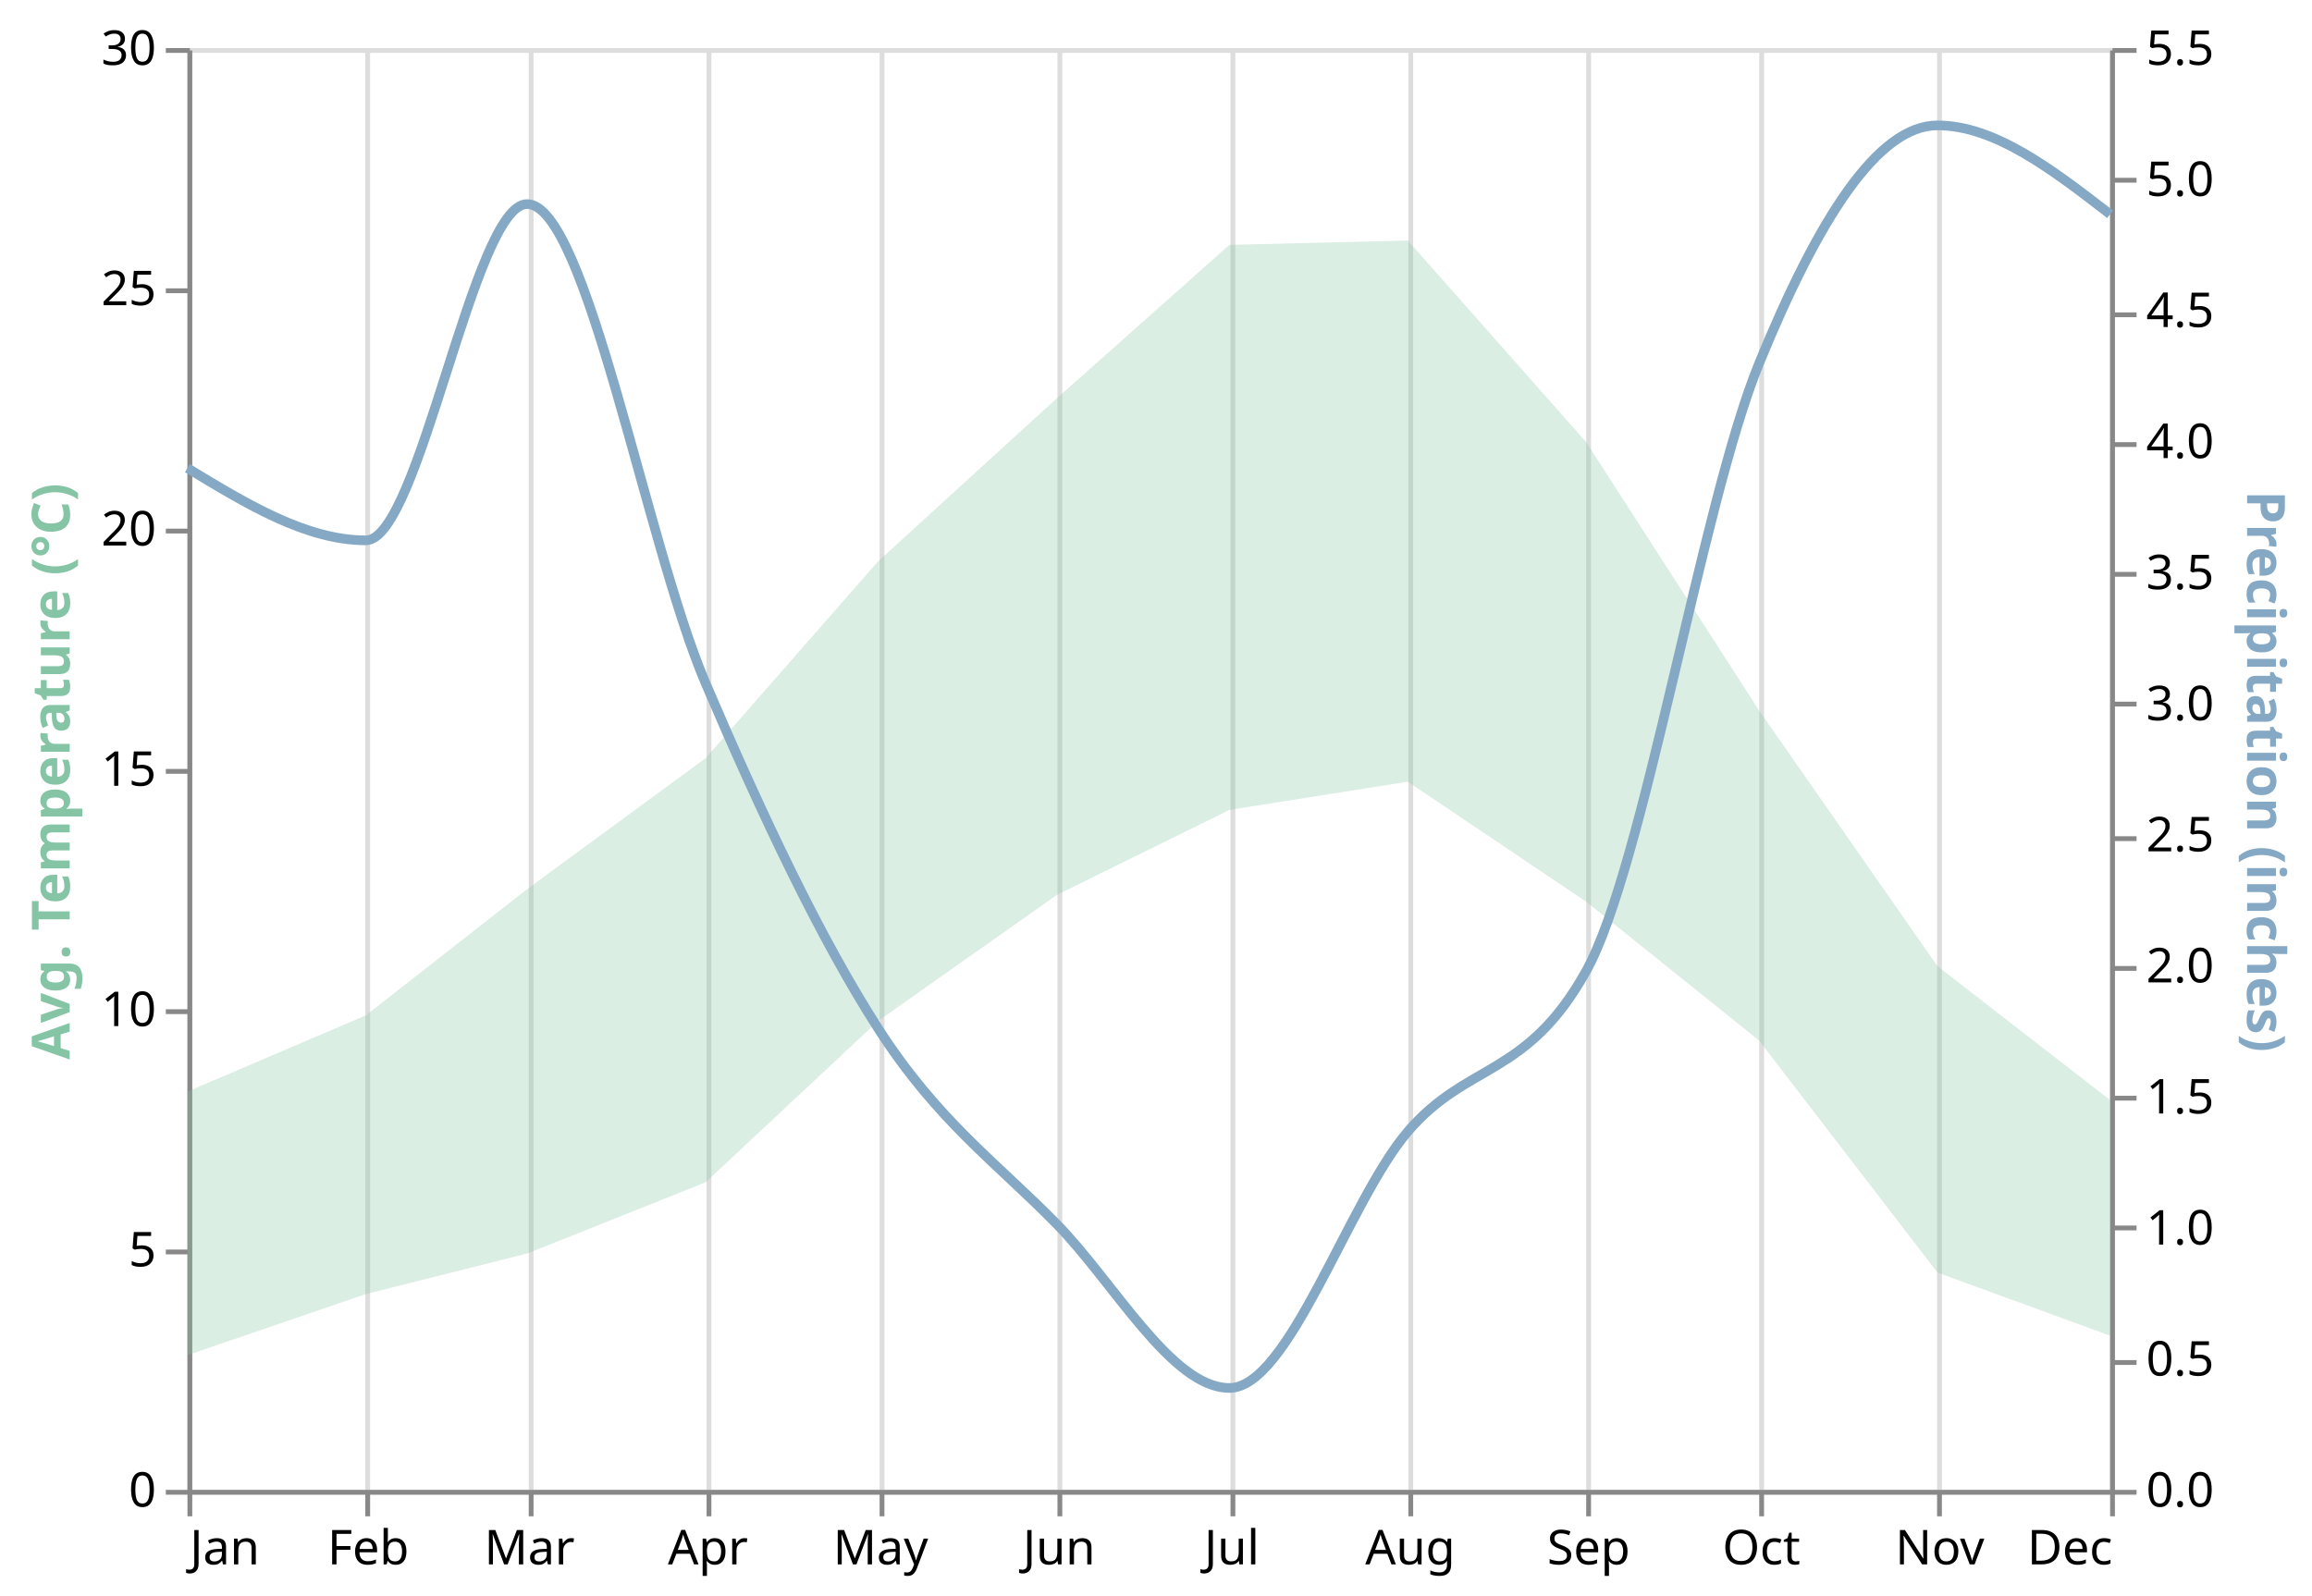
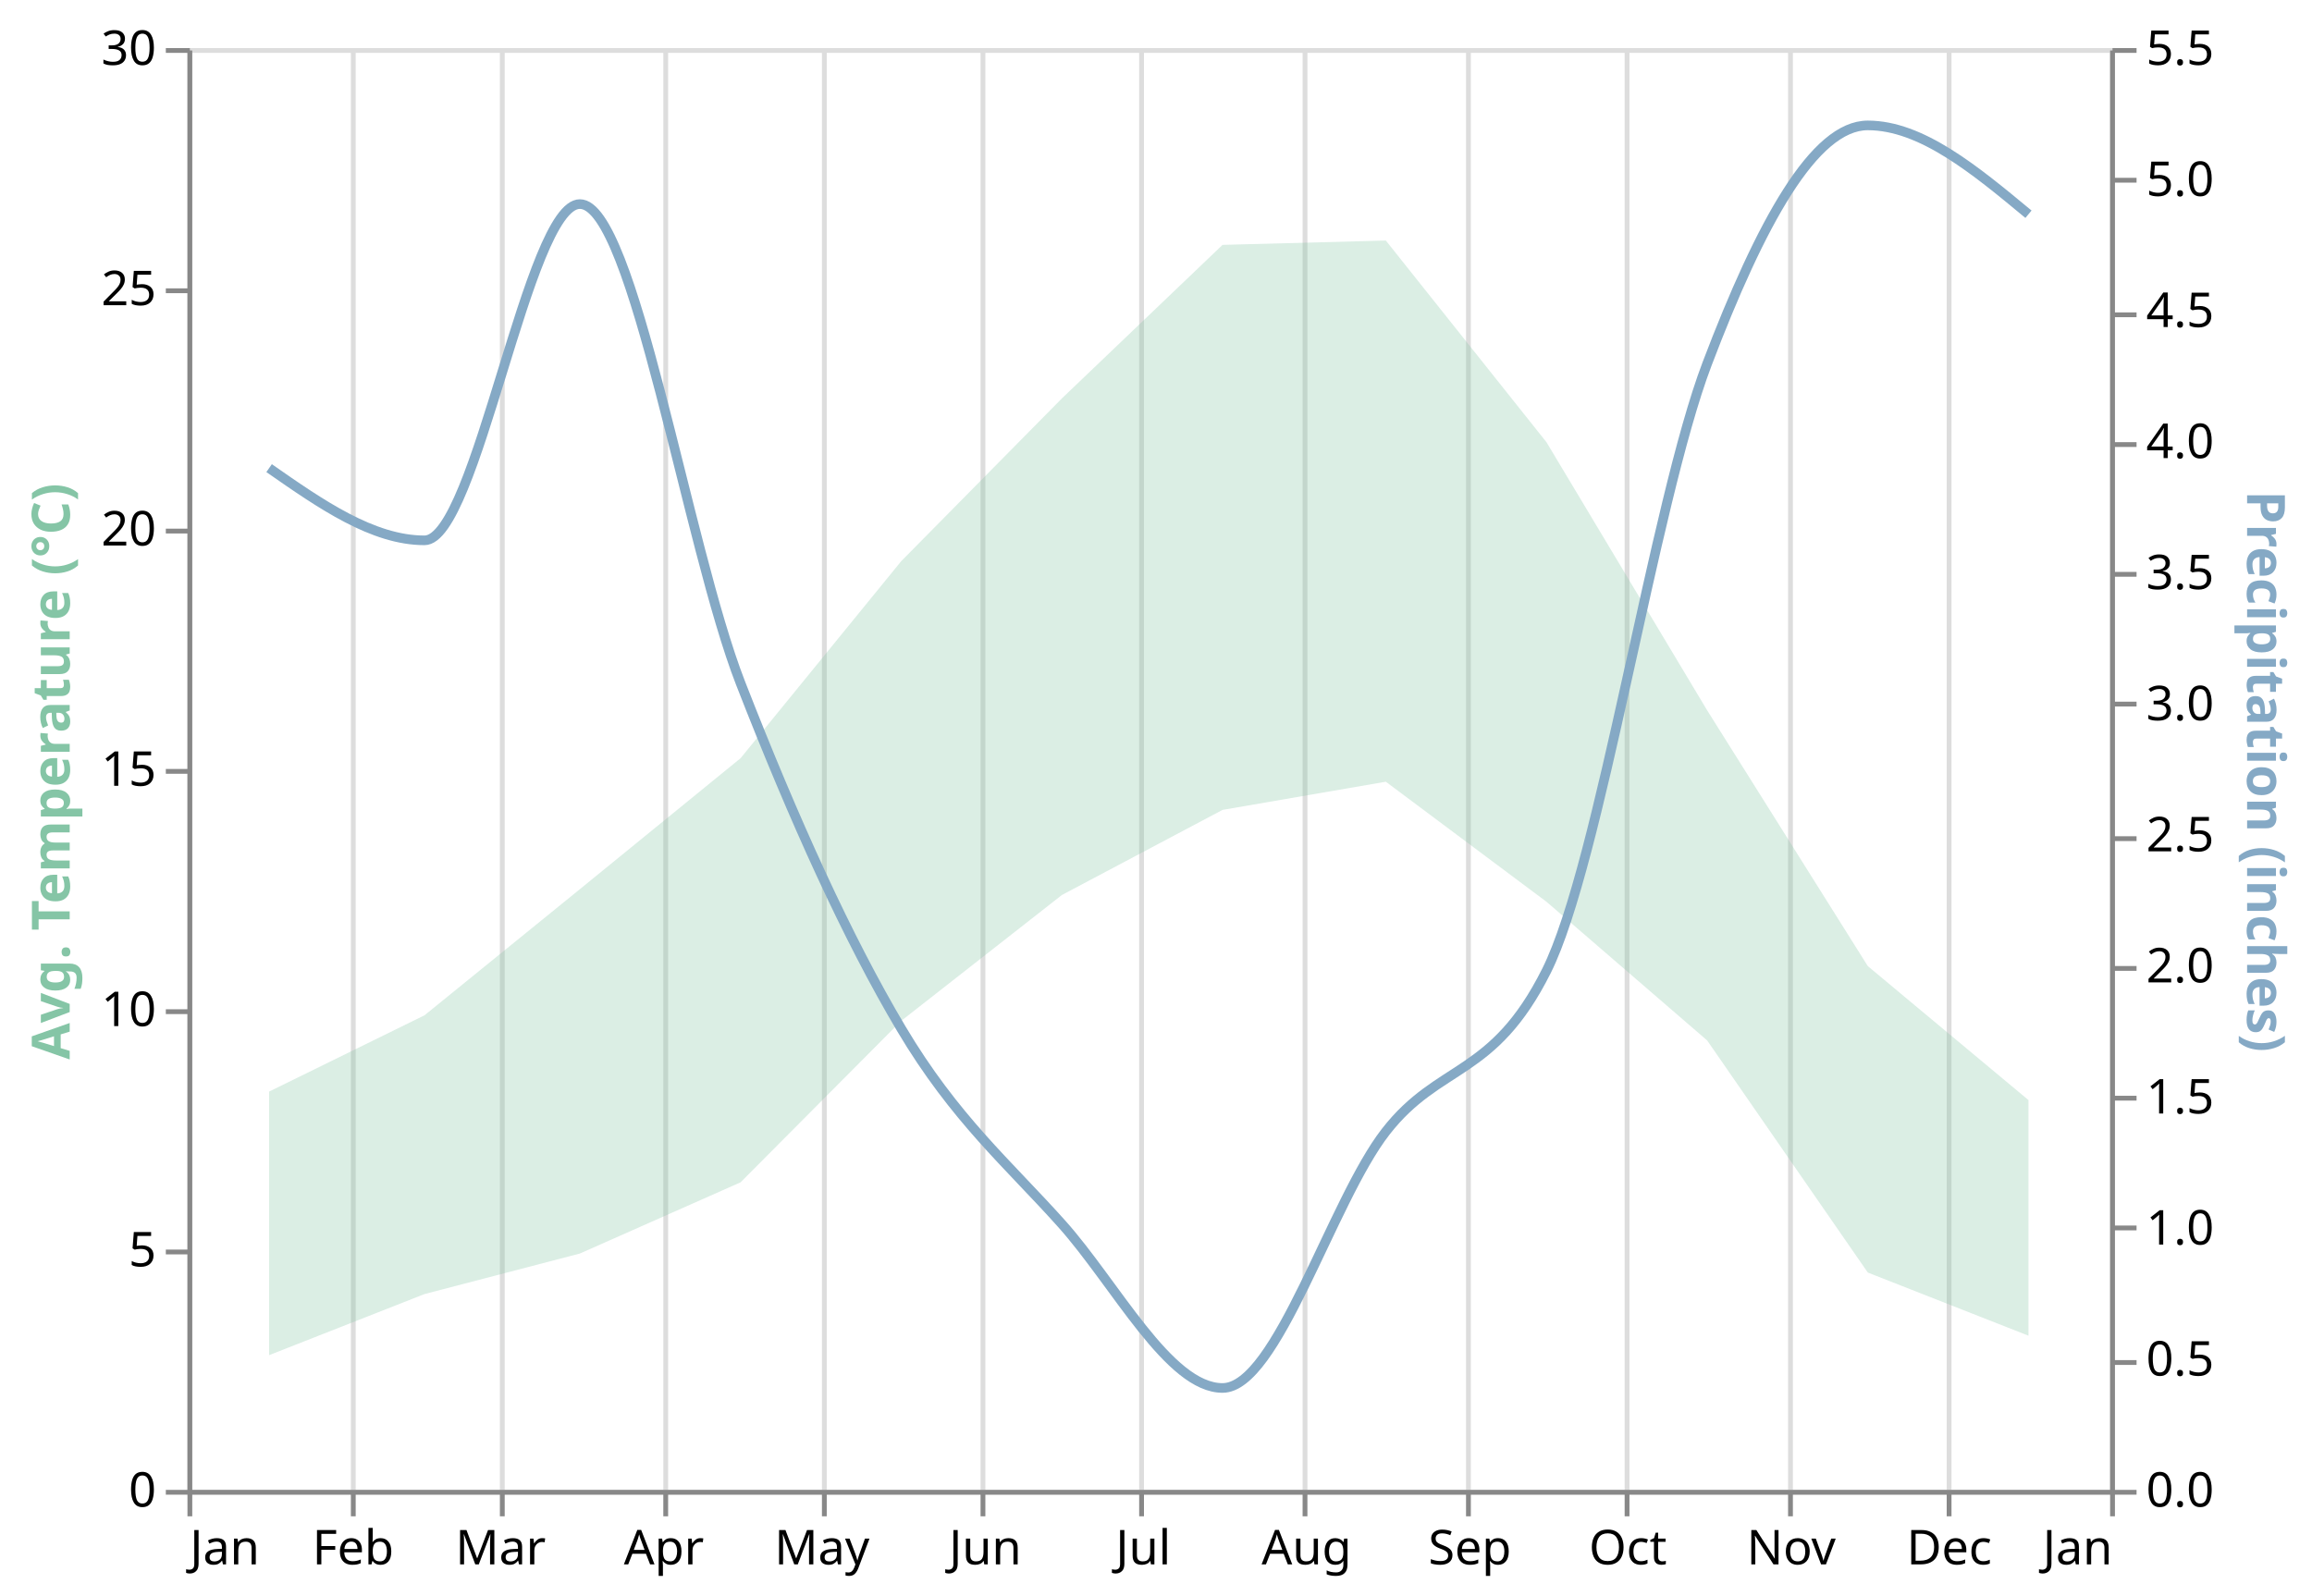
<svg xmlns="http://www.w3.org/2000/svg" class="marks" width="481" height="332" viewBox="0 0 481 332" version="1.1">
  <g transform="translate(39,10)">
    <g class="mark-group role-frame root">
      <g transform="translate(0,0)">
        <path class="background" d="M0.5,0.5h400v300h-400Z" style="fill: none; stroke: #ddd;" />
        <g>
          <g class="mark-group role-axis">
            <g transform="translate(0.5,300.5)">
              <path class="background" d="M0,0h0v0h0Z" style="pointer-events: none; fill: none;" />
              <g>
                <g class="mark-rule role-axis-grid" style="pointer-events: none;">
                  <line transform="translate(0,-300)" x2="0" y2="300" style="fill: none; stroke: #ddd; stroke-width: 1; opacity: 1;" />
-                   <line transform="translate(37,-300)" x2="0" y2="300" style="fill: none; stroke: #ddd; stroke-width: 1; opacity: 1;" />
-                   <line transform="translate(71,-300)" x2="0" y2="300" style="fill: none; stroke: #ddd; stroke-width: 1; opacity: 1;" />
-                   <line transform="translate(108,-300)" x2="0" y2="300" style="fill: none; stroke: #ddd; stroke-width: 1; opacity: 1;" />
-                   <line transform="translate(144,-300)" x2="0" y2="300" style="fill: none; stroke: #ddd; stroke-width: 1; opacity: 1;" />
-                   <line transform="translate(181,-300)" x2="0" y2="300" style="fill: none; stroke: #ddd; stroke-width: 1; opacity: 1;" />
-                   <line transform="translate(217,-300)" x2="0" y2="300" style="fill: none; stroke: #ddd; stroke-width: 1; opacity: 1;" />
-                   <line transform="translate(254,-300)" x2="0" y2="300" style="fill: none; stroke: #ddd; stroke-width: 1; opacity: 1;" />
-                   <line transform="translate(291,-300)" x2="0" y2="300" style="fill: none; stroke: #ddd; stroke-width: 1; opacity: 1;" />
-                   <line transform="translate(327,-300)" x2="0" y2="300" style="fill: none; stroke: #ddd; stroke-width: 1; opacity: 1;" />
-                   <line transform="translate(364,-300)" x2="0" y2="300" style="fill: none; stroke: #ddd; stroke-width: 1; opacity: 1;" />
+                   <line transform="translate(34,-300)" x2="0" y2="300" style="fill: none; stroke: #ddd; stroke-width: 1; opacity: 1;" />
+                   <line transform="translate(65,-300)" x2="0" y2="300" style="fill: none; stroke: #ddd; stroke-width: 1; opacity: 1;" />
+                   <line transform="translate(99,-300)" x2="0" y2="300" style="fill: none; stroke: #ddd; stroke-width: 1; opacity: 1;" />
+                   <line transform="translate(132,-300)" x2="0" y2="300" style="fill: none; stroke: #ddd; stroke-width: 1; opacity: 1;" />
+                   <line transform="translate(165,-300)" x2="0" y2="300" style="fill: none; stroke: #ddd; stroke-width: 1; opacity: 1;" />
+                   <line transform="translate(198,-300)" x2="0" y2="300" style="fill: none; stroke: #ddd; stroke-width: 1; opacity: 1;" />
+                   <line transform="translate(232,-300)" x2="0" y2="300" style="fill: none; stroke: #ddd; stroke-width: 1; opacity: 1;" />
+                   <line transform="translate(266,-300)" x2="0" y2="300" style="fill: none; stroke: #ddd; stroke-width: 1; opacity: 1;" />
+                   <line transform="translate(299,-300)" x2="0" y2="300" style="fill: none; stroke: #ddd; stroke-width: 1; opacity: 1;" />
+                   <line transform="translate(333,-300)" x2="0" y2="300" style="fill: none; stroke: #ddd; stroke-width: 1; opacity: 1;" />
+                   <line transform="translate(366,-300)" x2="0" y2="300" style="fill: none; stroke: #ddd; stroke-width: 1; opacity: 1;" />
                  <line transform="translate(400,-300)" x2="0" y2="300" style="fill: none; stroke: #ddd; stroke-width: 1; opacity: 1;" />
                </g>
              </g>
            </g>
          </g>
          <g class="mark-group role-axis">
            <g transform="translate(0.5,300.5)">
              <path class="background" d="M0,0h0v0h0Z" style="pointer-events: none; fill: none;" />
              <g>
                <g class="mark-rule role-axis-tick" style="pointer-events: none;">
                  <line transform="translate(0,0)" x2="0" y2="5" style="fill: none; stroke: #888; stroke-width: 1; opacity: 1;" />
-                   <line transform="translate(37,0)" x2="0" y2="5" style="fill: none; stroke: #888; stroke-width: 1; opacity: 1;" />
-                   <line transform="translate(71,0)" x2="0" y2="5" style="fill: none; stroke: #888; stroke-width: 1; opacity: 1;" />
-                   <line transform="translate(108,0)" x2="0" y2="5" style="fill: none; stroke: #888; stroke-width: 1; opacity: 1;" />
-                   <line transform="translate(144,0)" x2="0" y2="5" style="fill: none; stroke: #888; stroke-width: 1; opacity: 1;" />
-                   <line transform="translate(181,0)" x2="0" y2="5" style="fill: none; stroke: #888; stroke-width: 1; opacity: 1;" />
-                   <line transform="translate(217,0)" x2="0" y2="5" style="fill: none; stroke: #888; stroke-width: 1; opacity: 1;" />
-                   <line transform="translate(254,0)" x2="0" y2="5" style="fill: none; stroke: #888; stroke-width: 1; opacity: 1;" />
-                   <line transform="translate(291,0)" x2="0" y2="5" style="fill: none; stroke: #888; stroke-width: 1; opacity: 1;" />
-                   <line transform="translate(327,0)" x2="0" y2="5" style="fill: none; stroke: #888; stroke-width: 1; opacity: 1;" />
-                   <line transform="translate(364,0)" x2="0" y2="5" style="fill: none; stroke: #888; stroke-width: 1; opacity: 1;" />
+                   <line transform="translate(34,0)" x2="0" y2="5" style="fill: none; stroke: #888; stroke-width: 1; opacity: 1;" />
+                   <line transform="translate(65,0)" x2="0" y2="5" style="fill: none; stroke: #888; stroke-width: 1; opacity: 1;" />
+                   <line transform="translate(99,0)" x2="0" y2="5" style="fill: none; stroke: #888; stroke-width: 1; opacity: 1;" />
+                   <line transform="translate(132,0)" x2="0" y2="5" style="fill: none; stroke: #888; stroke-width: 1; opacity: 1;" />
+                   <line transform="translate(165,0)" x2="0" y2="5" style="fill: none; stroke: #888; stroke-width: 1; opacity: 1;" />
+                   <line transform="translate(198,0)" x2="0" y2="5" style="fill: none; stroke: #888; stroke-width: 1; opacity: 1;" />
+                   <line transform="translate(232,0)" x2="0" y2="5" style="fill: none; stroke: #888; stroke-width: 1; opacity: 1;" />
+                   <line transform="translate(266,0)" x2="0" y2="5" style="fill: none; stroke: #888; stroke-width: 1; opacity: 1;" />
+                   <line transform="translate(299,0)" x2="0" y2="5" style="fill: none; stroke: #888; stroke-width: 1; opacity: 1;" />
+                   <line transform="translate(333,0)" x2="0" y2="5" style="fill: none; stroke: #888; stroke-width: 1; opacity: 1;" />
+                   <line transform="translate(366,0)" x2="0" y2="5" style="fill: none; stroke: #888; stroke-width: 1; opacity: 1;" />
                  <line transform="translate(400,0)" x2="0" y2="5" style="fill: none; stroke: #888; stroke-width: 1; opacity: 1;" />
                </g>
                <g class="mark-text role-axis-label" style="pointer-events: none;">
                  <text text-anchor="start" transform="translate(0,15)" style="font-family: sans-serif; font-size: 10px; fill: #000; opacity: 1;">Jan</text>
-                   <text text-anchor="middle" transform="translate(37.12575,15)" style="font-family: sans-serif; font-size: 10px; fill: #000; opacity: 1;">Feb</text>
-                   <text text-anchor="middle" transform="translate(70.65868,15)" style="font-family: sans-serif; font-size: 10px; fill: #000; opacity: 1;">Mar</text>
-                   <text text-anchor="middle" transform="translate(107.7844,15)" style="font-family: sans-serif; font-size: 10px; fill: #000; opacity: 1;">Apr</text>
-                   <text text-anchor="middle" transform="translate(143.7126,15)" style="font-family: sans-serif; font-size: 10px; fill: #000; opacity: 1;">May</text>
-                   <text text-anchor="middle" transform="translate(180.8383,15)" style="font-family: sans-serif; font-size: 10px; fill: #000; opacity: 1;">Jun</text>
-                   <text text-anchor="middle" transform="translate(216.7665,15)" style="font-family: sans-serif; font-size: 10px; fill: #000; opacity: 1;">Jul</text>
-                   <text text-anchor="middle" transform="translate(253.8922,15)" style="font-family: sans-serif; font-size: 10px; fill: #000; opacity: 1;">Aug</text>
-                   <text text-anchor="middle" transform="translate(291.018,15)" style="font-family: sans-serif; font-size: 10px; fill: #000; opacity: 1;">Sep</text>
-                   <text text-anchor="middle" transform="translate(326.9461,15)" style="font-family: sans-serif; font-size: 10px; fill: #000; opacity: 1;">Oct</text>
-                   <text text-anchor="middle" transform="translate(364.0719,15)" style="font-family: sans-serif; font-size: 10px; fill: #000; opacity: 1;">Nov</text>
-                   <text text-anchor="end" transform="translate(400,15)" style="font-family: sans-serif; font-size: 10px; fill: #000; opacity: 1;">Dec</text>
+                   <text text-anchor="middle" transform="translate(33.9726,15)" style="font-family: sans-serif; font-size: 10px; fill: #000; opacity: 1;">Feb</text>
+                   <text text-anchor="middle" transform="translate(64.65753,15)" style="font-family: sans-serif; font-size: 10px; fill: #000; opacity: 1;">Mar</text>
+                   <text text-anchor="middle" transform="translate(98.63014,15)" style="font-family: sans-serif; font-size: 10px; fill: #000; opacity: 1;">Apr</text>
+                   <text text-anchor="middle" transform="translate(131.5068,15)" style="font-family: sans-serif; font-size: 10px; fill: #000; opacity: 1;">May</text>
+                   <text text-anchor="middle" transform="translate(165.4795,15)" style="font-family: sans-serif; font-size: 10px; fill: #000; opacity: 1;">Jun</text>
+                   <text text-anchor="middle" transform="translate(198.3562,15)" style="font-family: sans-serif; font-size: 10px; fill: #000; opacity: 1;">Jul</text>
+                   <text text-anchor="middle" transform="translate(232.3288,15)" style="font-family: sans-serif; font-size: 10px; fill: #000; opacity: 1;">Aug</text>
+                   <text text-anchor="middle" transform="translate(266.3014,15)" style="font-family: sans-serif; font-size: 10px; fill: #000; opacity: 1;">Sep</text>
+                   <text text-anchor="middle" transform="translate(299.1781,15)" style="font-family: sans-serif; font-size: 10px; fill: #000; opacity: 1;">Oct</text>
+                   <text text-anchor="middle" transform="translate(333.1507,15)" style="font-family: sans-serif; font-size: 10px; fill: #000; opacity: 1;">Nov</text>
+                   <text text-anchor="middle" transform="translate(366.0274,15)" style="font-family: sans-serif; font-size: 10px; fill: #000; opacity: 1;">Dec</text>
+                   <text text-anchor="end" transform="translate(400,15)" style="font-family: sans-serif; font-size: 10px; fill: #000; opacity: 1;">Jan</text>
                </g>
                <g class="mark-rule role-axis-domain" style="pointer-events: none;">
                  <line transform="translate(0,0)" x2="400" y2="0" style="fill: none; stroke: #888; stroke-width: 1; opacity: 1;" />
                </g>
              </g>
            </g>
          </g>
          <g class="mark-group role-axis">
            <g transform="translate(0.5,0.5)">
              <path class="background" d="M0,0h0v0h0Z" style="pointer-events: none; fill: none;" />
              <g>
                <g class="mark-rule role-axis-tick" style="pointer-events: none;">
                  <line transform="translate(0,300)" x2="-5" y2="0" style="fill: none; stroke: #888; stroke-width: 1; opacity: 1;" />
                  <line transform="translate(0,250)" x2="-5" y2="0" style="fill: none; stroke: #888; stroke-width: 1; opacity: 1;" />
                  <line transform="translate(0,200)" x2="-5" y2="0" style="fill: none; stroke: #888; stroke-width: 1; opacity: 1;" />
                  <line transform="translate(0,150)" x2="-5" y2="0" style="fill: none; stroke: #888; stroke-width: 1; opacity: 1;" />
                  <line transform="translate(0,100)" x2="-5" y2="0" style="fill: none; stroke: #888; stroke-width: 1; opacity: 1;" />
                  <line transform="translate(0,50)" x2="-5" y2="0" style="fill: none; stroke: #888; stroke-width: 1; opacity: 1;" />
                  <line transform="translate(0,0)" x2="-5" y2="0" style="fill: none; stroke: #888; stroke-width: 1; opacity: 1;" />
                </g>
                <g class="mark-text role-axis-label" style="pointer-events: none;">
                  <text text-anchor="end" transform="translate(-7,303)" style="font-family: sans-serif; font-size: 10px; fill: #000; opacity: 1;">0</text>
                  <text text-anchor="end" transform="translate(-7,253)" style="font-family: sans-serif; font-size: 10px; fill: #000; opacity: 1;">5</text>
                  <text text-anchor="end" transform="translate(-7,203)" style="font-family: sans-serif; font-size: 10px; fill: #000; opacity: 1;">10</text>
                  <text text-anchor="end" transform="translate(-7,153)" style="font-family: sans-serif; font-size: 10px; fill: #000; opacity: 1;">15</text>
                  <text text-anchor="end" transform="translate(-7,103)" style="font-family: sans-serif; font-size: 10px; fill: #000; opacity: 1;">20</text>
                  <text text-anchor="end" transform="translate(-7,53)" style="font-family: sans-serif; font-size: 10px; fill: #000; opacity: 1;">25</text>
                  <text text-anchor="end" transform="translate(-7,3)" style="font-family: sans-serif; font-size: 10px; fill: #000; opacity: 1;">30</text>
                </g>
                <g class="mark-rule role-axis-domain" style="pointer-events: none;">
                  <line transform="translate(0,300)" x2="0" y2="-300" style="fill: none; stroke: #888; stroke-width: 1; opacity: 1;" />
                </g>
                <g class="mark-text role-axis-title" style="pointer-events: none;">
                  <text text-anchor="middle" transform="translate(-23,150) rotate(-90) translate(0,-2)" style="font-family: sans-serif; font-size: 11px; font-weight: bold; fill: #85C5A6; opacity: 1;">Avg. Temperature (°C)</text>
                </g>
              </g>
            </g>
          </g>
          <g class="mark-group role-axis">
            <g transform="translate(400.5,0.5)">
              <path class="background" d="M0,0h0v0h0Z" style="pointer-events: none; fill: none;" />
              <g>
                <g class="mark-rule role-axis-tick" style="pointer-events: none;">
                  <line transform="translate(0,300)" x2="5" y2="0" style="fill: none; stroke: #888; stroke-width: 1; opacity: 1;" />
                  <line transform="translate(0,273)" x2="5" y2="0" style="fill: none; stroke: #888; stroke-width: 1; opacity: 1;" />
                  <line transform="translate(0,245)" x2="5" y2="0" style="fill: none; stroke: #888; stroke-width: 1; opacity: 1;" />
                  <line transform="translate(0,218)" x2="5" y2="0" style="fill: none; stroke: #888; stroke-width: 1; opacity: 1;" />
                  <line transform="translate(0,191)" x2="5" y2="0" style="fill: none; stroke: #888; stroke-width: 1; opacity: 1;" />
                  <line transform="translate(0,164)" x2="5" y2="0" style="fill: none; stroke: #888; stroke-width: 1; opacity: 1;" />
                  <line transform="translate(0,136)" x2="5" y2="0" style="fill: none; stroke: #888; stroke-width: 1; opacity: 1;" />
                  <line transform="translate(0,109)" x2="5" y2="0" style="fill: none; stroke: #888; stroke-width: 1; opacity: 1;" />
                  <line transform="translate(0,82)" x2="5" y2="0" style="fill: none; stroke: #888; stroke-width: 1; opacity: 1;" />
                  <line transform="translate(0,55)" x2="5" y2="0" style="fill: none; stroke: #888; stroke-width: 1; opacity: 1;" />
                  <line transform="translate(0,27)" x2="5" y2="0" style="fill: none; stroke: #888; stroke-width: 1; opacity: 1;" />
                  <line transform="translate(0,0)" x2="5" y2="0" style="fill: none; stroke: #888; stroke-width: 1; opacity: 1;" />
                </g>
                <g class="mark-text role-axis-label" style="pointer-events: none;">
                  <text text-anchor="start" transform="translate(7,303)" style="font-family: sans-serif; font-size: 10px; fill: #000; opacity: 1;">0.0</text>
                  <text text-anchor="start" transform="translate(7,275.7273)" style="font-family: sans-serif; font-size: 10px; fill: #000; opacity: 1;">0.5</text>
                  <text text-anchor="start" transform="translate(7,248.4545)" style="font-family: sans-serif; font-size: 10px; fill: #000; opacity: 1;">1.0</text>
                  <text text-anchor="start" transform="translate(7,221.1818)" style="font-family: sans-serif; font-size: 10px; fill: #000; opacity: 1;">1.5</text>
                  <text text-anchor="start" transform="translate(7,193.9091)" style="font-family: sans-serif; font-size: 10px; fill: #000; opacity: 1;">2.0</text>
                  <text text-anchor="start" transform="translate(7,166.6364)" style="font-family: sans-serif; font-size: 10px; fill: #000; opacity: 1;">2.5</text>
                  <text text-anchor="start" transform="translate(7,139.3636)" style="font-family: sans-serif; font-size: 10px; fill: #000; opacity: 1;">3.0</text>
                  <text text-anchor="start" transform="translate(7,112.0909)" style="font-family: sans-serif; font-size: 10px; fill: #000; opacity: 1;">3.5</text>
                  <text text-anchor="start" transform="translate(7,84.81818)" style="font-family: sans-serif; font-size: 10px; fill: #000; opacity: 1;">4.0</text>
                  <text text-anchor="start" transform="translate(7,57.54545)" style="font-family: sans-serif; font-size: 10px; fill: #000; opacity: 1;">4.5</text>
                  <text text-anchor="start" transform="translate(7,30.27273)" style="font-family: sans-serif; font-size: 10px; fill: #000; opacity: 1;">5.0</text>
                  <text text-anchor="start" transform="translate(7,3)" style="font-family: sans-serif; font-size: 10px; fill: #000; opacity: 1;">5.5</text>
                </g>
                <g class="mark-rule role-axis-domain" style="pointer-events: none;">
                  <line transform="translate(0,300)" x2="0" y2="-300" style="fill: none; stroke: #888; stroke-width: 1; opacity: 1;" />
                </g>
                <g class="mark-text role-axis-title" style="pointer-events: none;">
                  <text text-anchor="middle" transform="translate(26,150) rotate(90) translate(0,-2)" style="font-family: sans-serif; font-size: 11px; font-weight: bold; fill: #85A9C5; opacity: 1;">Precipitation (inches)</text>
                </g>
              </g>
            </g>
          </g>
          <g class="mark-area role-mark layer_0_marks">
-             <path d="M0,217.129L37.126,201.257L70.659,175.008L107.784,147.767L143.713,106.766L180.838,72.9L216.766,40.952L253.892,40.048L291.018,82.017L326.946,137.798L364.072,191.025L400,218.895L400,267.919L364.072,254.783L326.946,206.484L291.018,177.633L253.892,152.653L216.766,158.516L180.838,176.225L143.713,202.411L107.784,236.008L70.659,250.823L37.126,259.257L0,271.968Z" style="fill: #85C5A6; opacity: 0.3;" />
+             <path d="M16.986,217.129L49.315,201.257L81.644,175.008L115.068,147.767L148.493,106.766L181.918,72.9L215.342,40.952L249.315,40.048L282.74,82.017L316.164,137.798L349.589,191.025L383.014,218.895L383.014,267.919L349.589,254.783L316.164,206.484L282.74,177.633L249.315,152.653L215.342,158.516L181.918,176.225L148.493,202.411L115.068,236.008L81.644,250.823L49.315,259.257L16.986,271.968Z" style="fill: #85C5A6; opacity: 0.3;" />
          </g>
          <g class="mark-line role-mark layer_1_marks">
-             <path d="M0,87.405C12.375,94.917,24.75,102.43,37.126,102.43C48.303,102.43,59.481,32.463,70.659,32.463C83.034,32.463,95.409,103.214,107.784,132.136C119.76,160.126,131.737,185.39,143.713,204.018C156.088,223.266,168.463,232.044,180.838,244.682C192.814,256.912,204.79,278.798,216.766,278.798C229.142,278.798,241.517,239.906,253.892,225.44C266.267,210.974,278.643,214.293,291.018,192C302.994,170.426,314.97,94.94,326.946,65.674C339.321,35.433,351.697,16.091,364.072,16.091C376.048,16.091,388.024,25.333,400,34.575" style="fill: none; stroke: #85A9C5; stroke-width: 2;" />
+             <path d="M16.986,87.405C27.763,94.917,38.539,102.43,49.315,102.43C60.091,102.43,70.868,32.463,81.644,32.463C92.785,32.463,103.927,103.544,115.068,132.136C126.21,160.729,137.352,185.26,148.493,204.018C159.635,222.775,170.776,232.218,181.918,244.682C193.059,257.145,204.201,278.798,215.342,278.798C226.667,278.798,237.991,239.971,249.315,225.44C260.457,211.143,271.598,214.293,282.74,192C293.881,169.707,305.023,94.993,316.164,65.674C327.306,36.356,338.447,16.091,349.589,16.091C360.731,16.091,371.872,25.333,383.014,34.575" style="fill: none; stroke: #85A9C5; stroke-width: 2;" />
          </g>
        </g>
      </g>
    </g>
  </g>
</svg>
